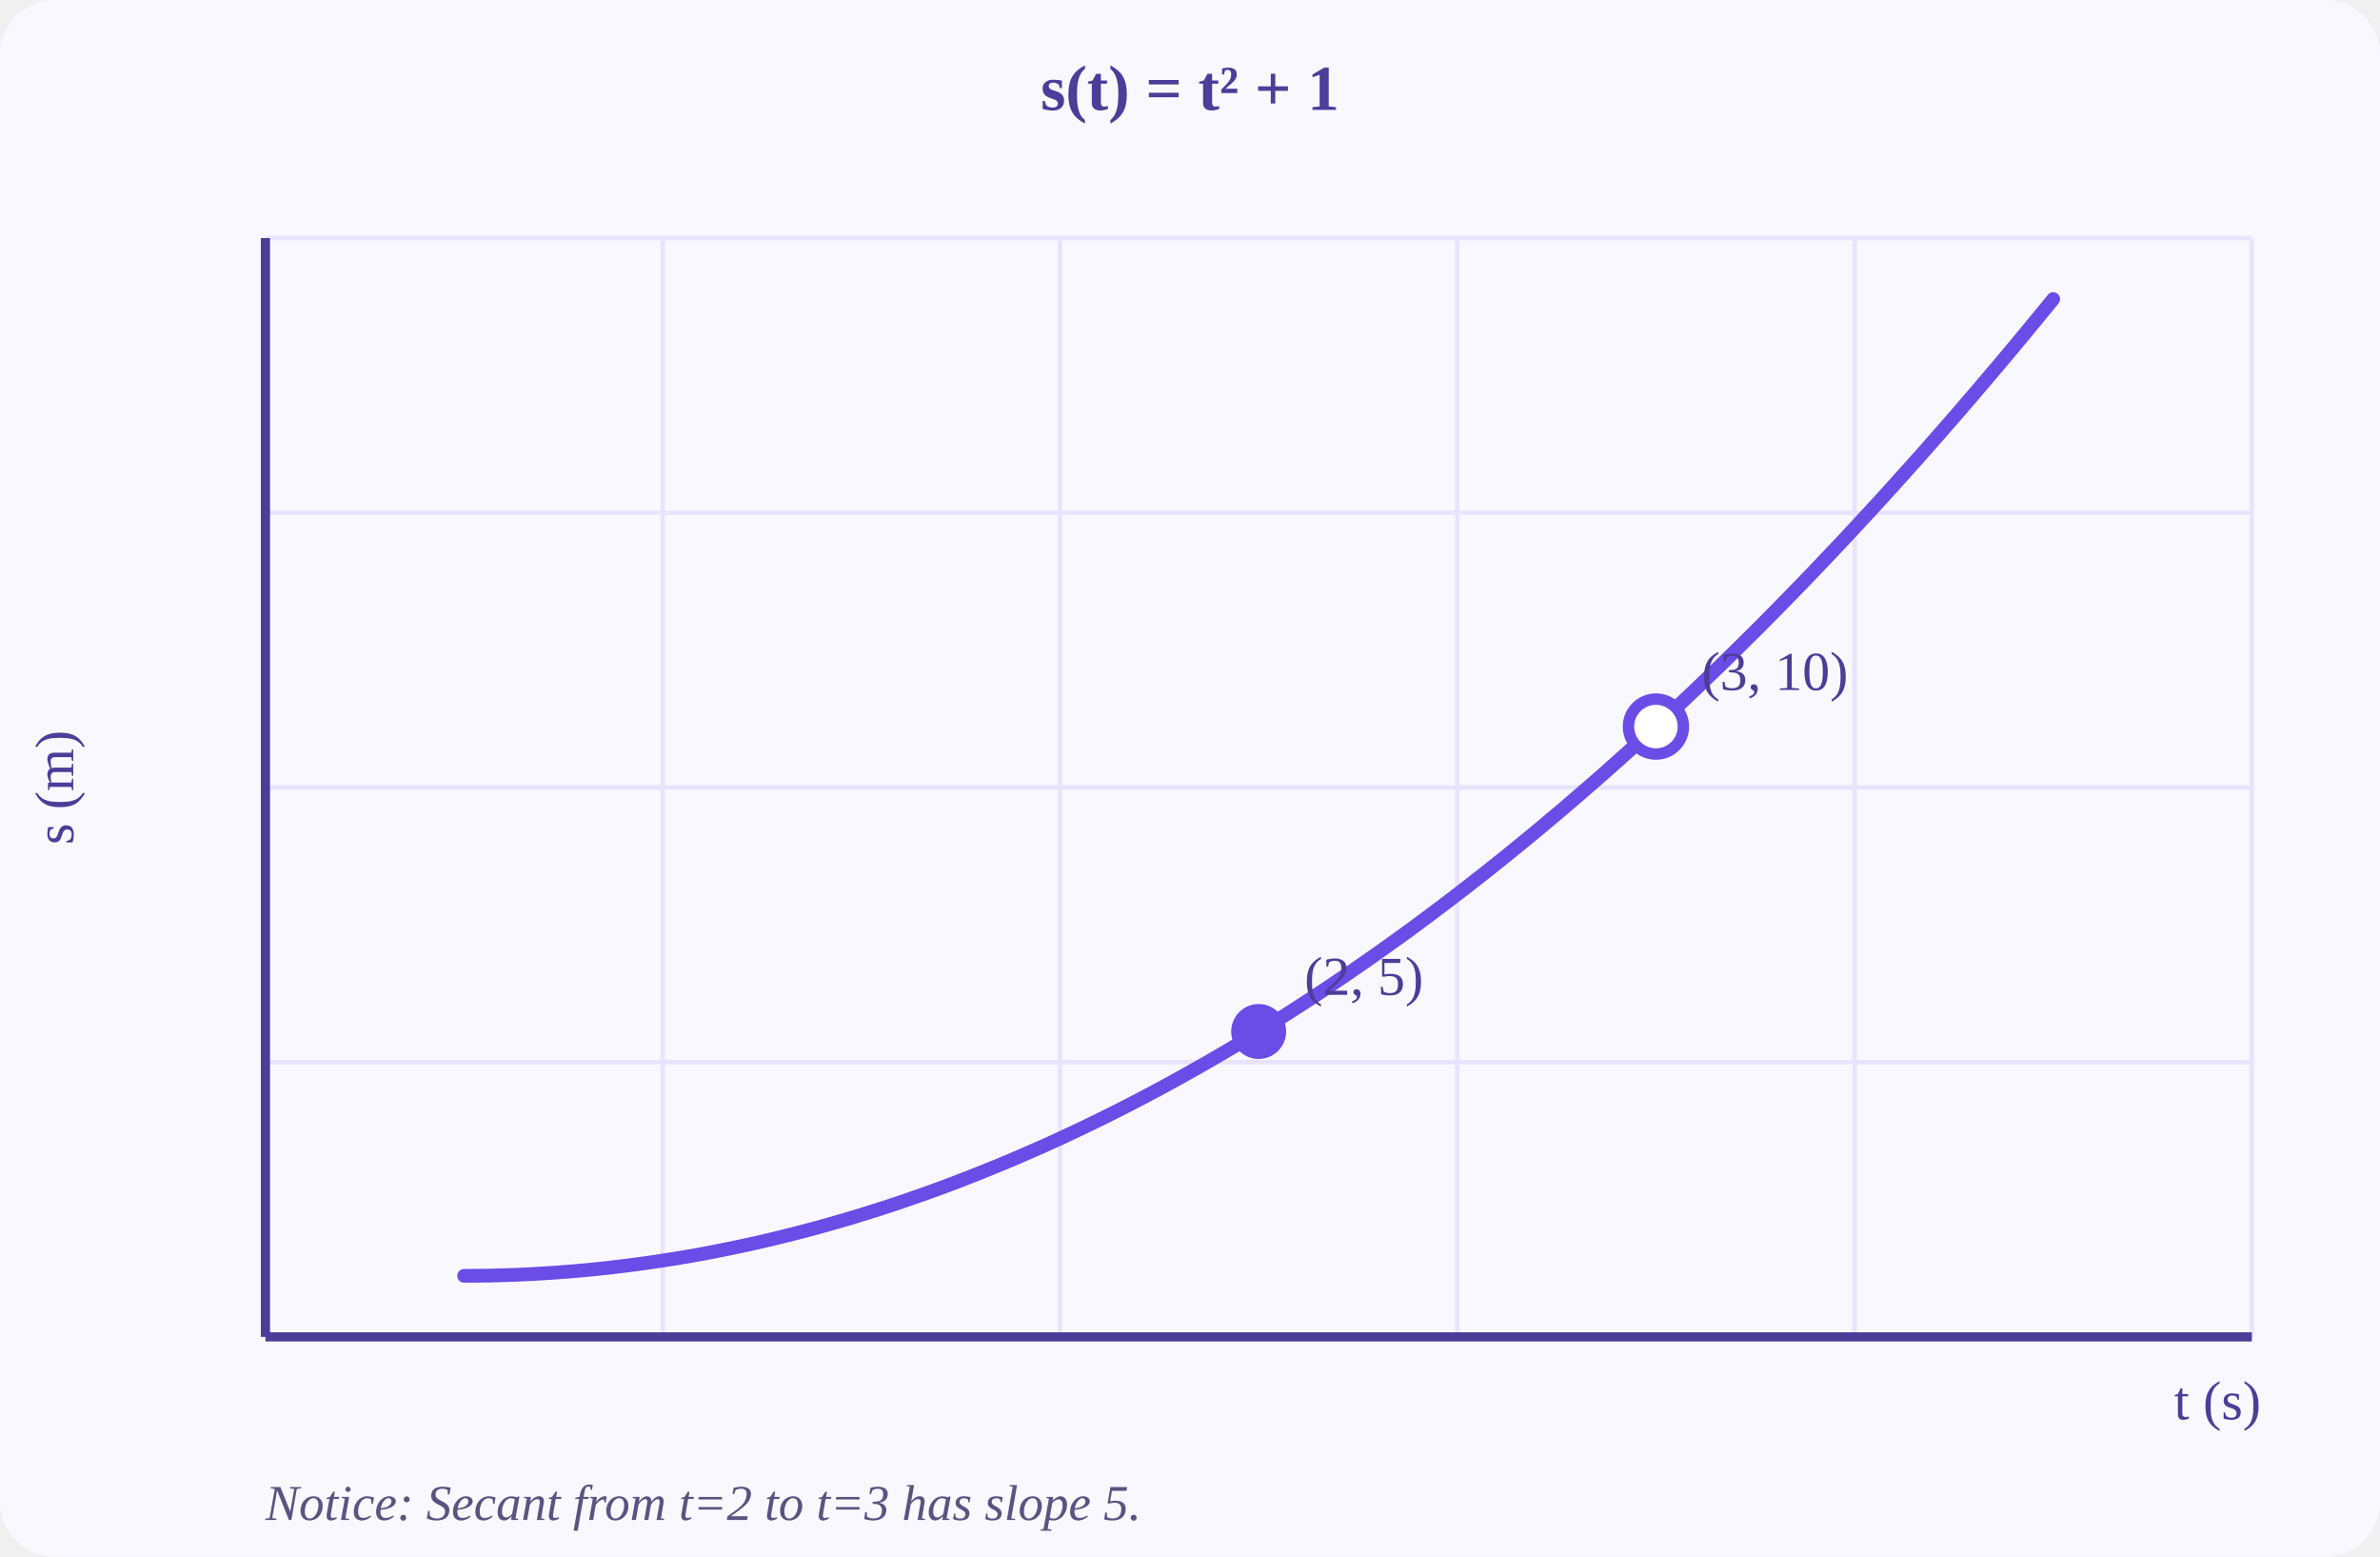
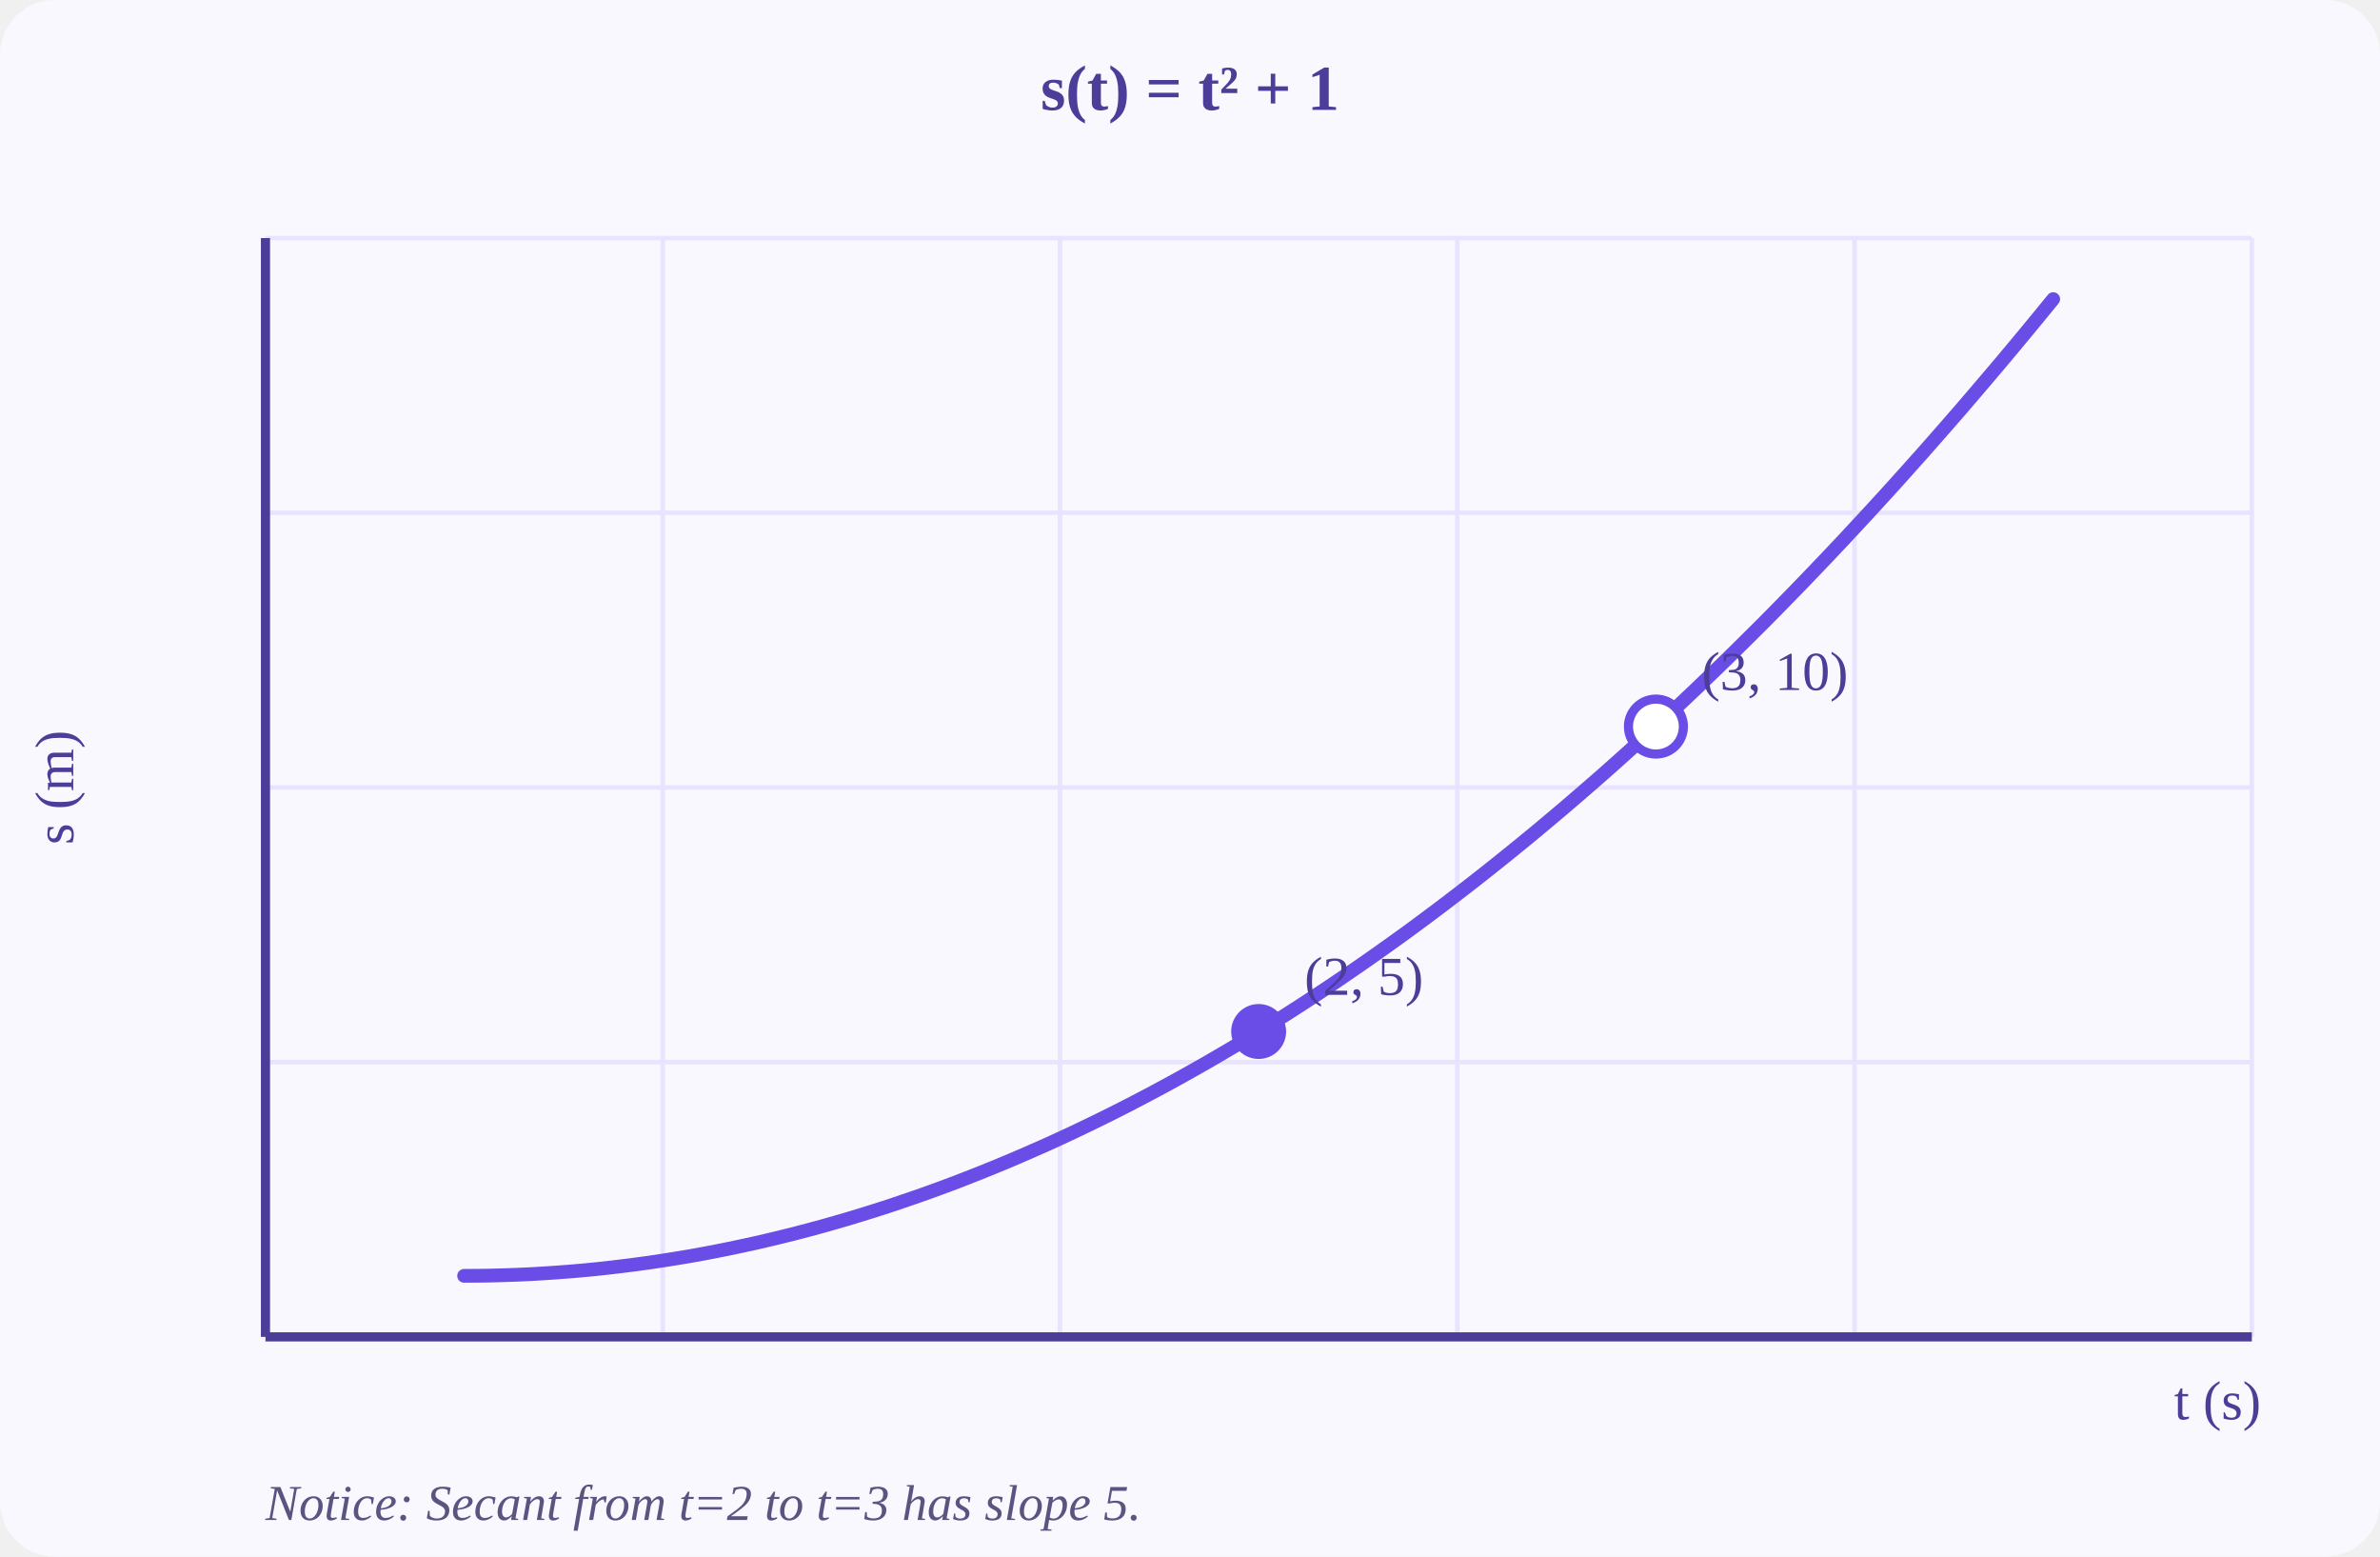
<svg xmlns="http://www.w3.org/2000/svg" viewBox="0 0 520 340" role="img" aria-label="s(t) = t² + 1" class="ap-graph-svg">
  <rect width="520" height="340" fill="#faf8ff" rx="12" />
  <text x="260.0" y="24" text-anchor="middle" font-size="14" font-weight="700" fill="#4c3d99">s(t) = t² + 1</text>
  <line x1="58.0" y1="52" x2="58.0" y2="292" stroke="#e8e4ff" stroke-width="1" />
  <line x1="144.8" y1="52" x2="144.8" y2="292" stroke="#e8e4ff" stroke-width="1" />
  <line x1="231.6" y1="52" x2="231.6" y2="292" stroke="#e8e4ff" stroke-width="1" />
  <line x1="318.4" y1="52" x2="318.4" y2="292" stroke="#e8e4ff" stroke-width="1" />
  <line x1="405.2" y1="52" x2="405.2" y2="292" stroke="#e8e4ff" stroke-width="1" />
  <line x1="492.0" y1="52" x2="492.0" y2="292" stroke="#e8e4ff" stroke-width="1" />
  <line x1="58" y1="52.0" x2="492" y2="52.0" stroke="#e8e4ff" stroke-width="1" />
  <line x1="58" y1="112.0" x2="492" y2="112.0" stroke="#e8e4ff" stroke-width="1" />
  <line x1="58" y1="172.0" x2="492" y2="172.0" stroke="#e8e4ff" stroke-width="1" />
  <line x1="58" y1="232.0" x2="492" y2="232.0" stroke="#e8e4ff" stroke-width="1" />
  <line x1="58" y1="292.0" x2="492" y2="292.0" stroke="#e8e4ff" stroke-width="1" />
  <line x1="58" y1="292" x2="492" y2="292" stroke="#4c3d99" stroke-width="2" />
  <line x1="58" y1="52" x2="58" y2="292" stroke="#4c3d99" stroke-width="2" />
  <text x="494.0" y="310.0" text-anchor="end" font-size="12" fill="#4c3d99">t (s)</text>
  <text x="16" y="172.0" text-anchor="middle" font-size="12" fill="#4c3d99" transform="rotate(-90 16 172.0)">s (m)</text>
  <polyline points="101.40,278.67 104.29,278.65 107.19,278.61 110.08,278.53 112.97,278.43 115.87,278.30 118.76,278.13 121.65,277.94 124.55,277.72 127.44,277.47 130.33,277.19 133.23,276.87 136.12,276.53 139.01,276.16 141.91,275.76 144.80,275.33 147.69,274.87 150.59,274.39 153.48,273.87 156.37,273.32 159.27,272.74 162.16,272.13 165.05,271.50 167.95,270.83 170.84,270.13 173.73,269.41 176.63,268.65 179.52,267.87 182.41,267.05 185.31,266.21 188.20,265.33 191.09,264.43 193.99,263.50 196.88,262.53 199.77,261.54 202.67,260.52 205.56,259.47 208.45,258.39 211.35,257.27 214.24,256.13 217.13,254.96 220.03,253.76 222.92,252.53 225.81,251.27 228.71,249.99 231.60,248.67 234.49,247.32 237.39,245.94 240.28,244.53 243.17,243.10 246.07,241.63 248.96,240.13 251.85,238.61 254.75,237.05 257.64,235.47 260.53,233.85 263.43,232.21 266.32,230.53 269.21,228.83 272.11,227.10 275.00,225.33 277.89,223.54 280.79,221.72 283.68,219.87 286.57,217.99 289.47,216.07 292.36,214.13 295.25,212.16 298.15,210.16 301.04,208.13 303.93,206.07 306.83,203.99 309.72,201.87 312.61,199.72 315.51,197.54 318.40,195.33 321.29,193.10 324.19,190.83 327.08,188.53 329.97,186.21 332.87,183.85 335.76,181.47 338.65,179.05 341.55,176.61 344.44,174.13 347.33,171.63 350.23,169.10 353.12,166.53 356.01,163.94 358.91,161.32 361.80,158.67 364.69,155.99 367.59,153.27 370.48,150.53 373.37,147.76 376.27,144.96 379.16,142.13 382.05,139.27 384.95,136.39 387.84,133.47 390.73,130.52 393.63,127.54 396.52,124.53 399.41,121.50 402.31,118.43 405.20,115.33 408.09,112.21 410.99,109.05 413.88,105.87 416.77,102.65 419.67,99.41 422.56,96.13 425.45,92.83 428.35,89.50 431.24,86.13 434.13,82.74 437.03,79.32 439.92,75.87 442.81,72.39 445.71,68.87 448.60,65.33" fill="none" stroke="#6a4ce6" stroke-width="3" stroke-linecap="round" />
  <circle cx="275.0" cy="225.3" r="6" fill="#6a4ce6" />
  <text x="285.0" y="217.3" font-size="12" fill="#4c3d99">(2, 5)</text>
-   <circle cx="361.8" cy="158.7" r="6" fill="#fff" stroke="#6a4ce6" stroke-width="2.5" />
+   <circle cx="361.8" cy="158.7" r="6" fill="#fff" stroke="#6a4ce6" stroke-width="2" />
  <text x="371.8" y="150.7" font-size="12" fill="#4c3d99">(3, 10)</text>
  <text x="58" y="332" font-size="11" fill="#5b5380" font-style="italic">Notice: Secant from t=2 to t=3 has slope 5.</text>
</svg>
